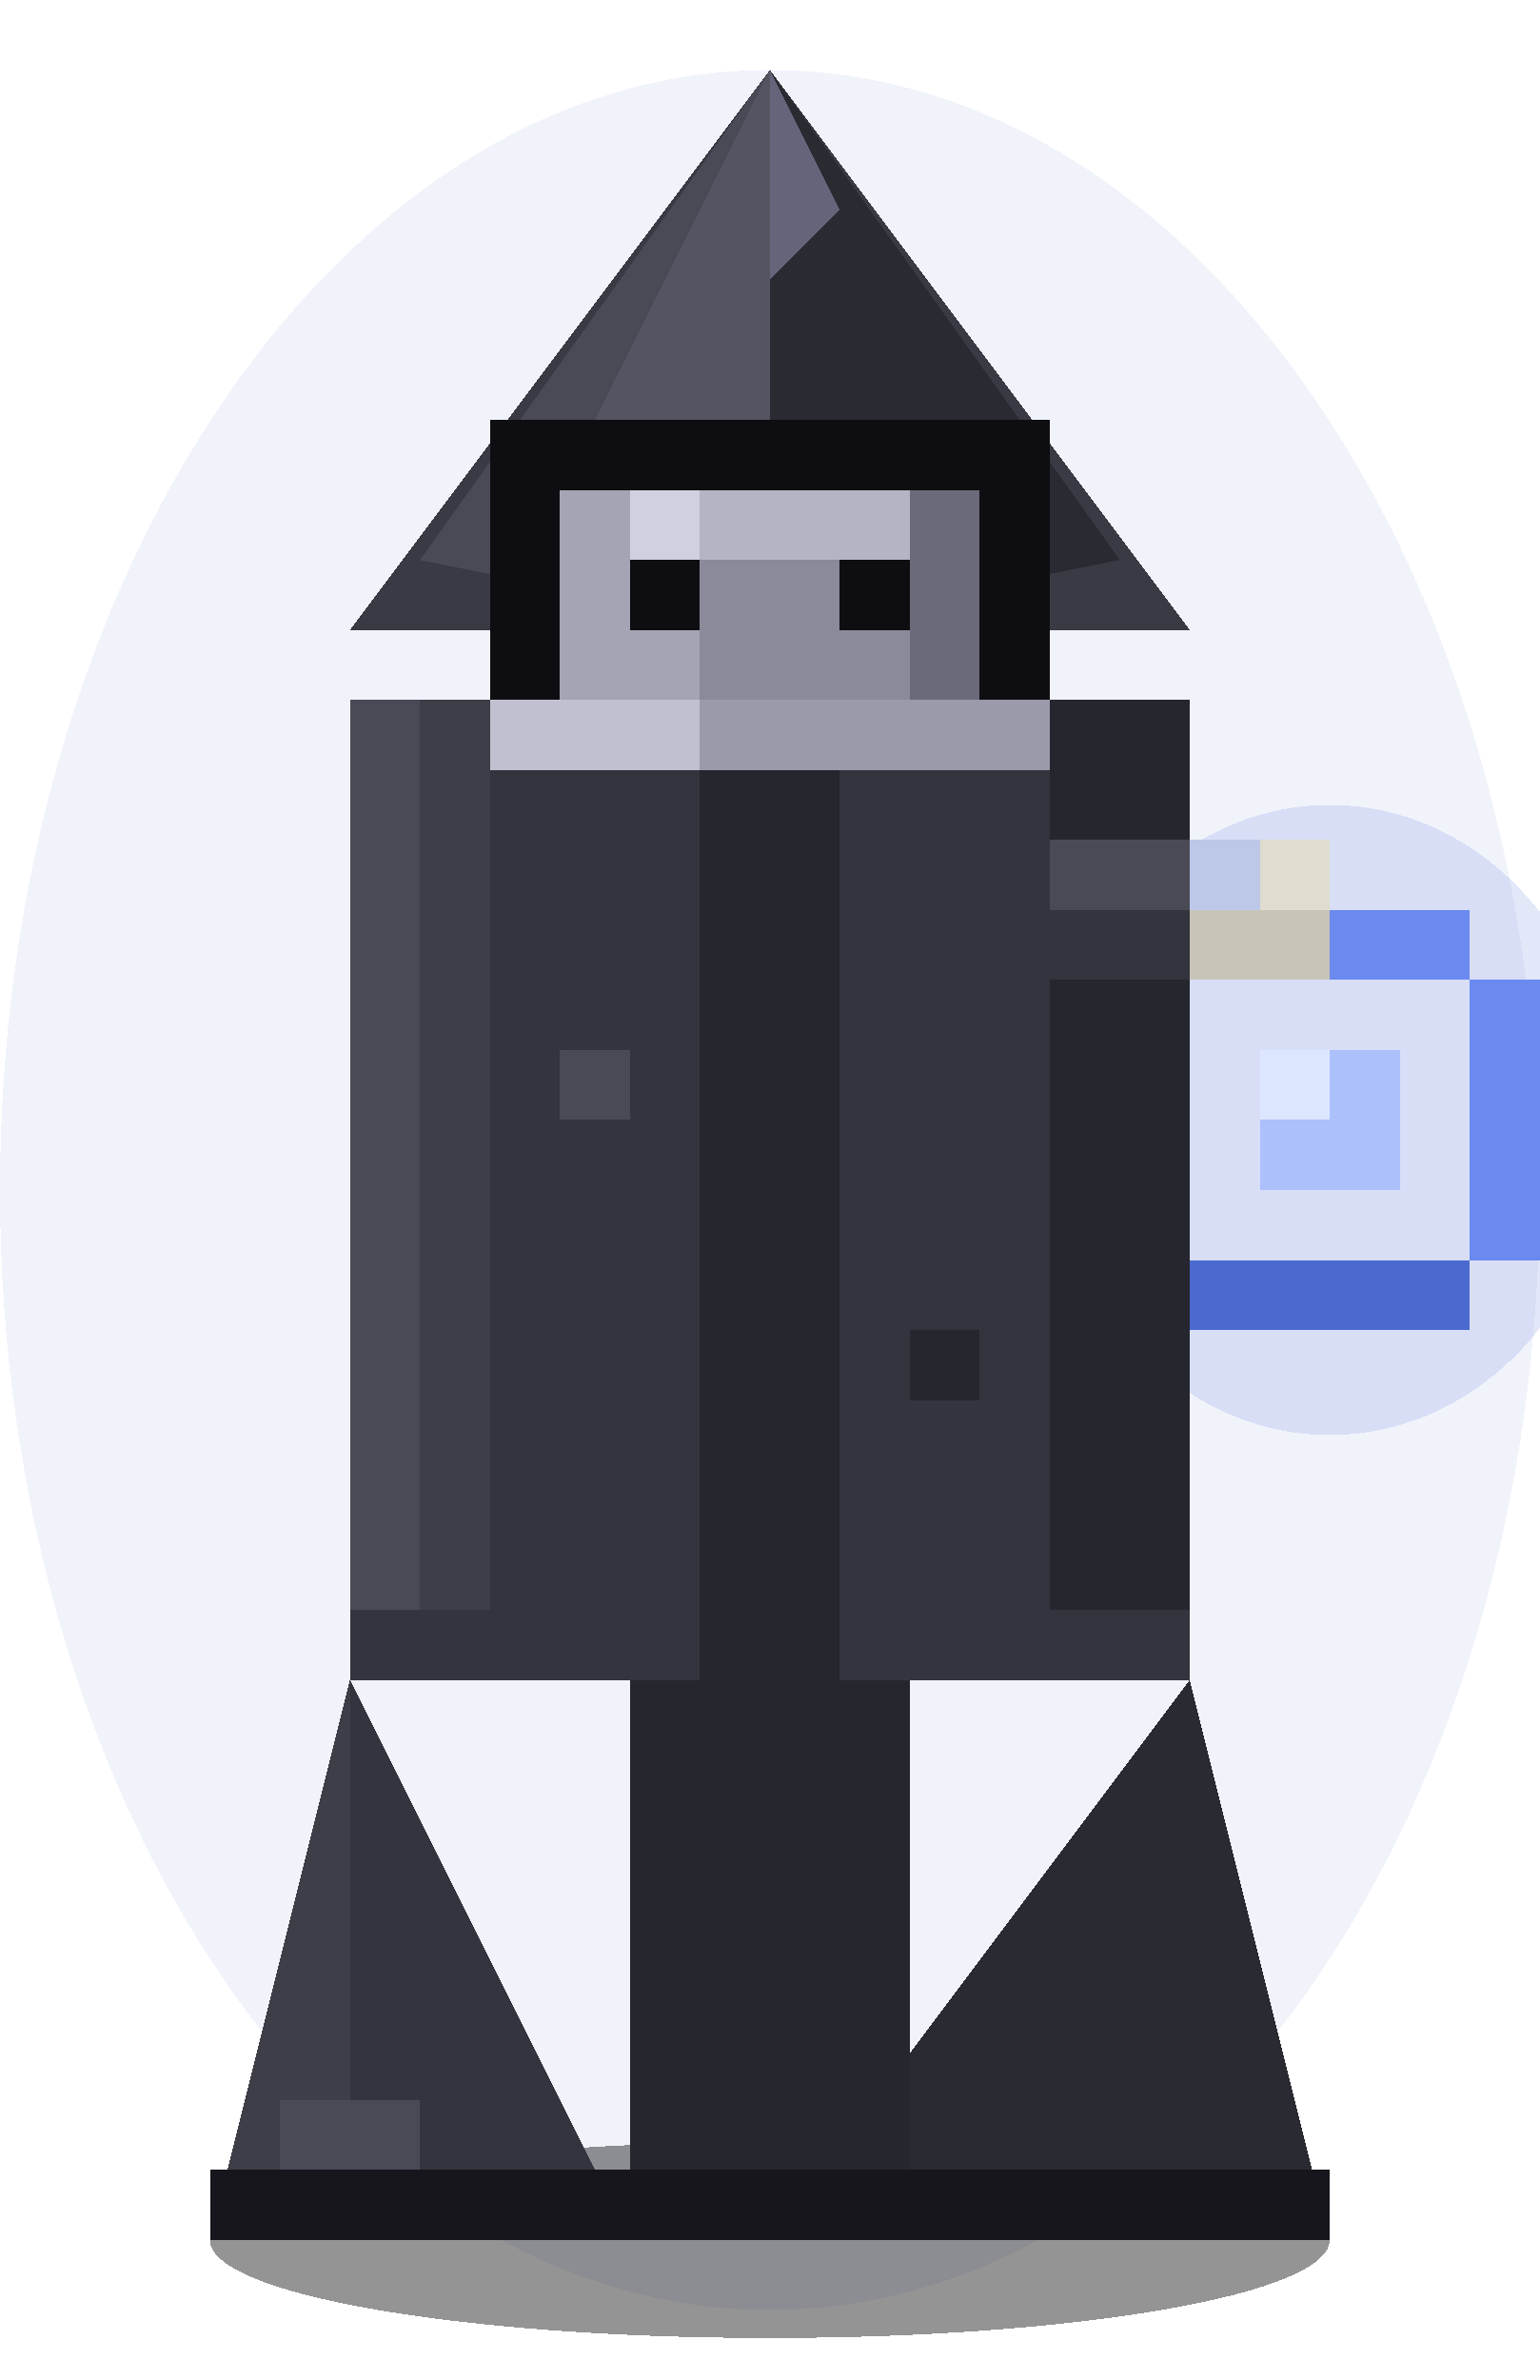
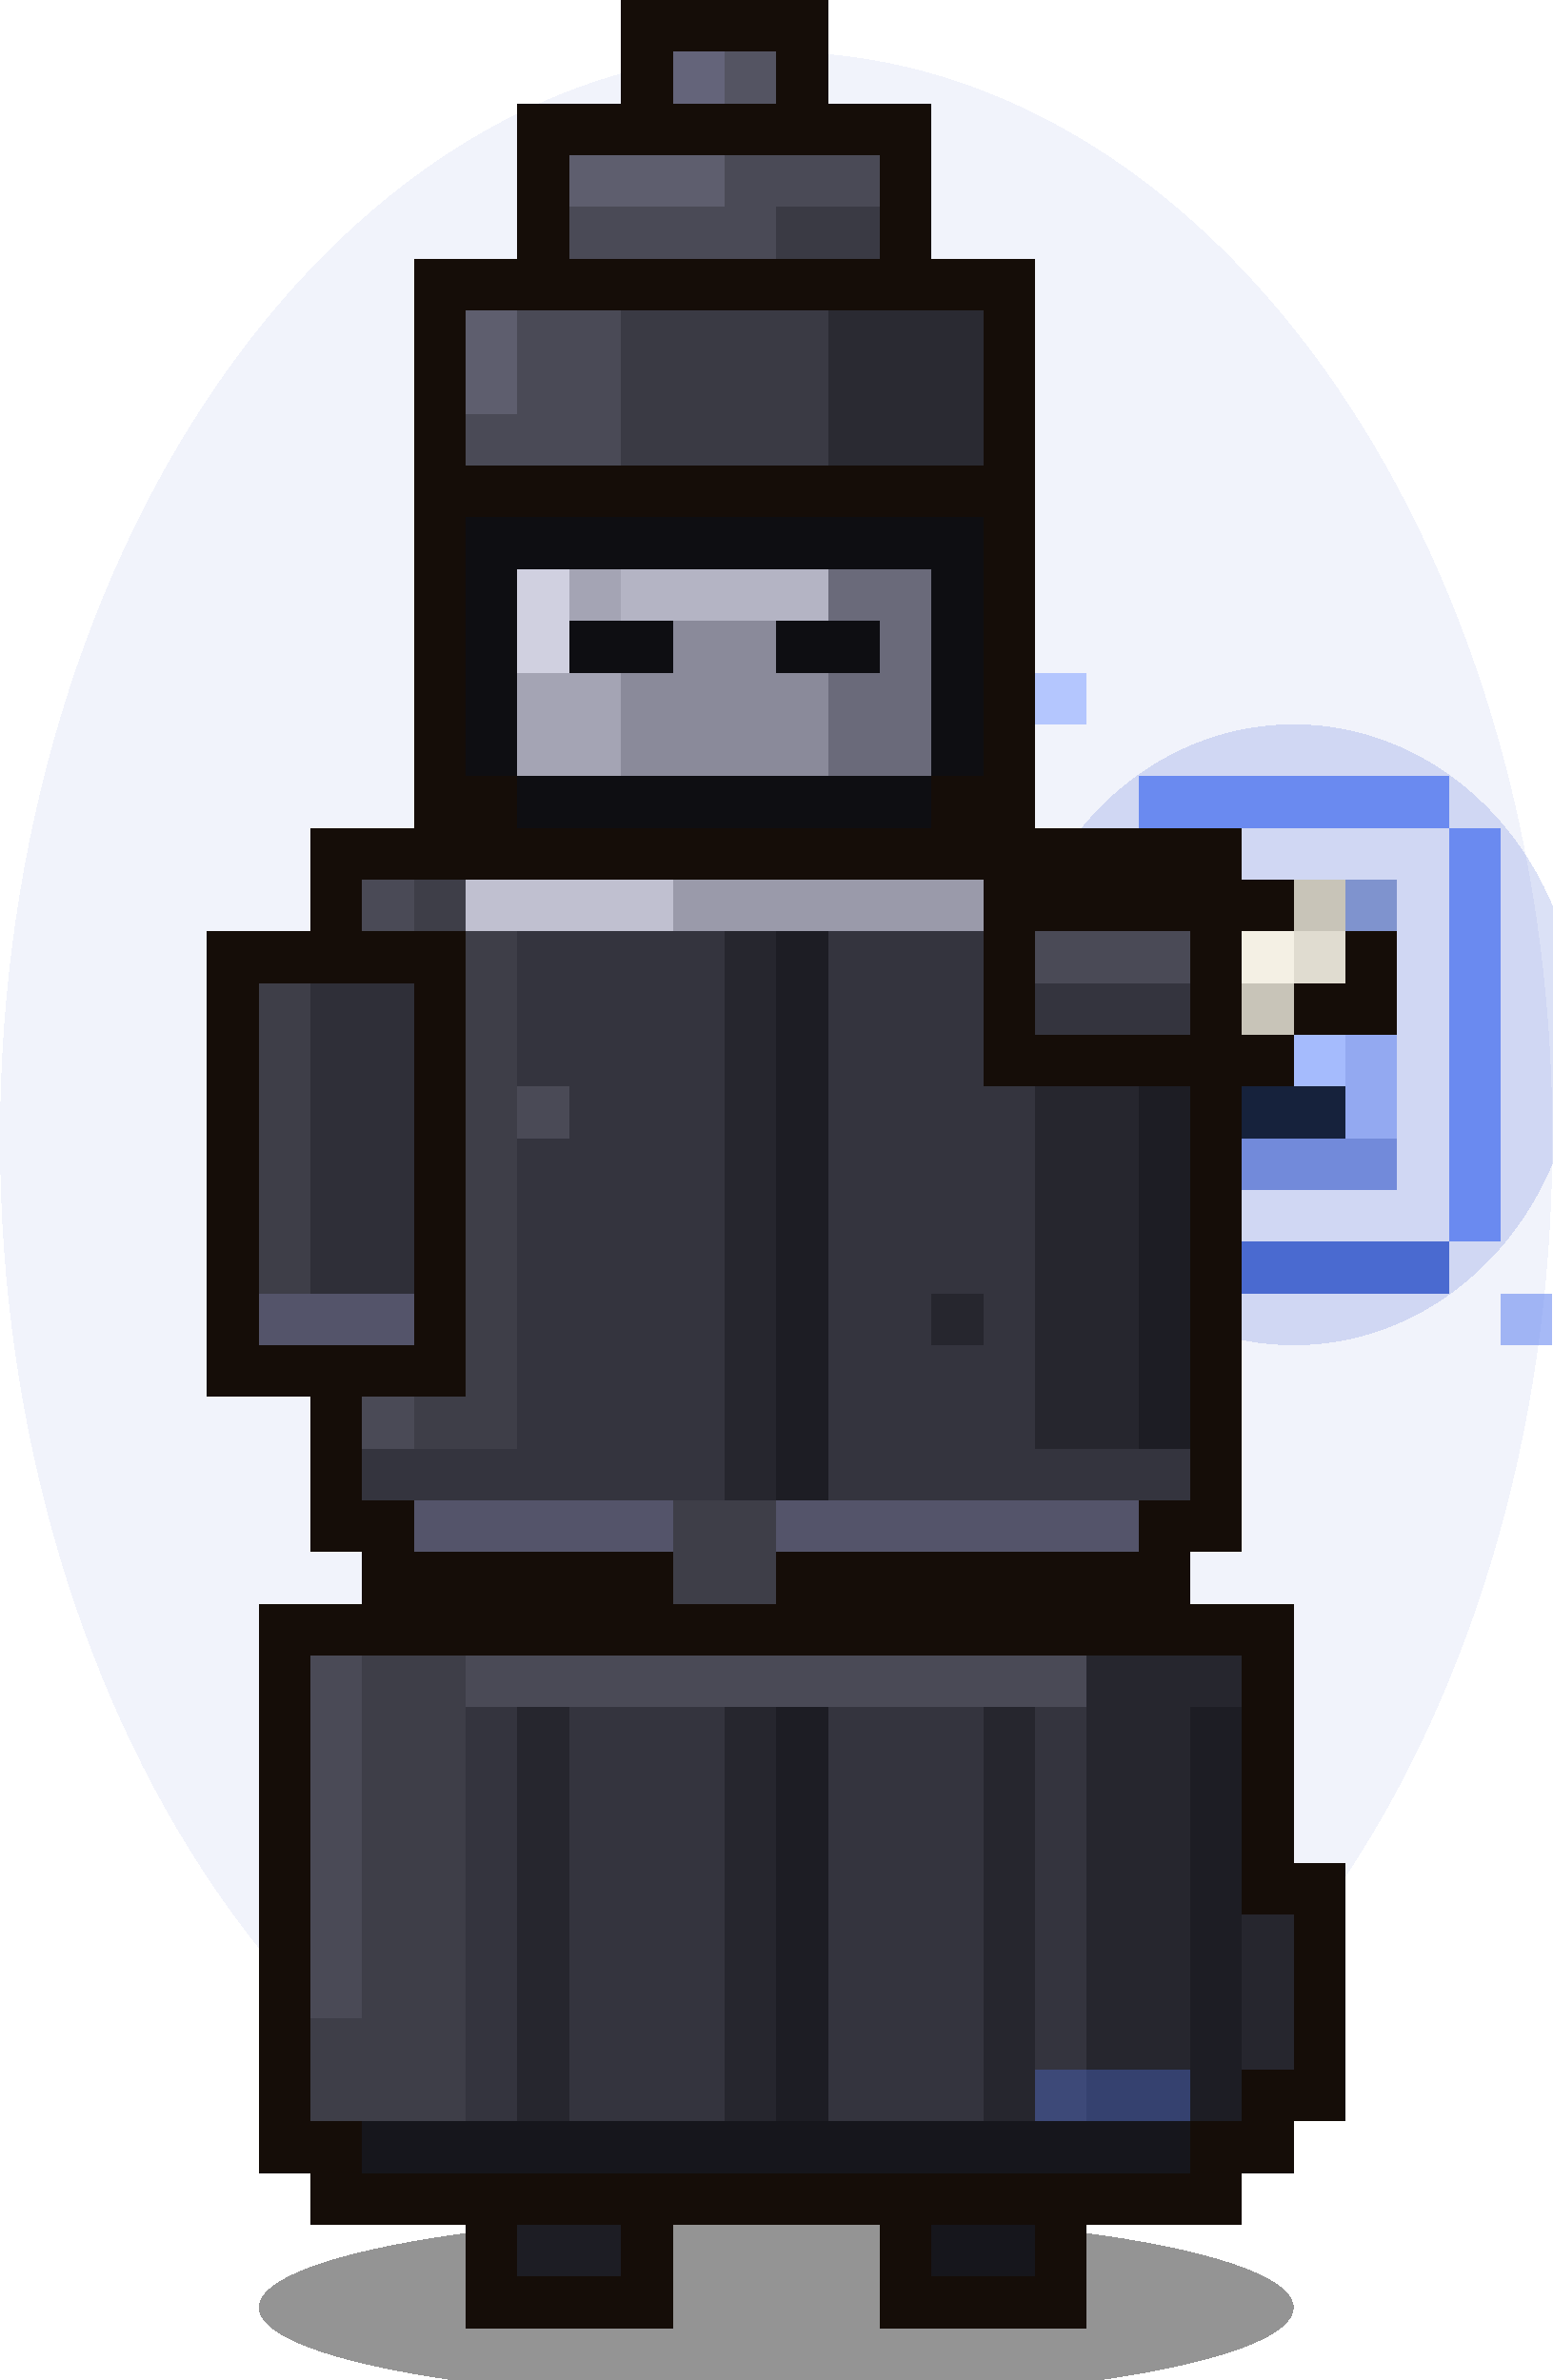
- <svg xmlns="http://www.w3.org/2000/svg" viewBox="0 0 22 34" shape-rendering="crispEdges" preserveAspectRatio="xMidYMax meet" aria-label="Cowled Conjurer">
-   <ellipse cx="11" cy="17" rx="11" ry="16" fill="#4a6ad0" opacity="0.08" />
-   <ellipse cx="11" cy="32" rx="8" ry="1.4" fill="#000" opacity="0.42" />
-   <ellipse cx="19" cy="16" rx="4" ry="4.5" fill="#4a6ad0" opacity="0.16" />
-   <rect x="17" y="13" width="4" height="1" fill="#6a8af0" />
-   <rect x="17" y="18" width="4" height="1" fill="#4a6ad0" />
-   <rect x="16" y="14" width="1" height="4" fill="#4a6ad0" />
-   <rect x="21" y="14" width="1" height="4" fill="#6a8af0" />
-   <rect x="18" y="15" width="2" height="2" fill="#9ab4ff" opacity="0.7" />
-   <rect x="18" y="15" width="1" height="1" fill="#dce6ff" />
-   <polygon points="11,1 5,9 17,9" fill="#3a3a44" />
-   <polygon points="11,1 6,8 11,9" fill="#4a4a56" />
-   <polygon points="11,1 8,7 11,9" fill="#545462" />
-   <polygon points="11,1 16,8 11,9" fill="#2a2a32" />
-   <polygon points="11,1 12,3 11,4" fill="#64647a" />
-   <rect x="7" y="6" width="8" height="5" fill="#0e0e12" />
-   <rect x="8" y="7" width="6" height="3" fill="#8a8a9a" />
-   <rect x="8" y="7" width="6" height="1" fill="#b4b4c4" />
-   <rect x="8" y="7" width="2" height="3" fill="#a4a4b4" />
-   <rect x="13" y="7" width="1" height="3" fill="#6a6a7a" />
-   <rect x="9" y="8" width="1" height="1" fill="#0e0e12" />
-   <rect x="12" y="8" width="1" height="1" fill="#0e0e12" />
-   <rect x="9" y="7" width="1" height="1" fill="#d0d0e0" />
-   <rect x="5" y="10" width="12" height="14" fill="#34343e" />
-   <rect x="5" y="10" width="12" height="1" fill="#4a4a56" />
-   <rect x="5" y="10" width="2" height="13" fill="#3e3e48" />
-   <rect x="5" y="10" width="1" height="13" fill="#4a4a56" />
-   <rect x="15" y="10" width="2" height="13" fill="#26262e" />
-   <rect x="10" y="10" width="2" height="14" fill="#26262e" />
-   <rect x="8" y="15" width="1" height="1" fill="#4a4a56" />
-   <rect x="13" y="19" width="1" height="1" fill="#26262e" />
-   <rect x="7" y="10" width="8" height="1" fill="#9a9aaa" />
-   <rect x="7" y="10" width="3" height="1" fill="#c0c0d0" />
-   <rect x="15" y="12" width="3" height="2" fill="#34343e" />
-   <rect x="15" y="12" width="3" height="1" fill="#4a4a56" />
-   <rect x="17" y="12" width="2" height="2" fill="#c8c4b8" />
-   <rect x="17" y="12" width="2" height="1" fill="#e0dcd0" />
-   <rect x="17" y="12" width="1" height="1" fill="#9ab4ff" opacity="0.5" />
-   <polygon points="5,24 3,32 9,32" fill="#34343e" />
-   <polygon points="5,24 3,32 5,32" fill="#3e3e48" />
-   <polygon points="17,24 19,32 11,32" fill="#2a2a32" />
-   <rect x="9" y="24" width="4" height="8" fill="#26262e" />
-   <rect x="3" y="31" width="16" height="1" fill="#16161c" />
-   <rect x="4" y="30" width="2" height="1" fill="#4a4a56" />
+ <svg xmlns="http://www.w3.org/2000/svg" viewBox="0 0 30 46" shape-rendering="crispEdges" preserveAspectRatio="xMidYMax meet" aria-label="Cowled Conjurer">
+   <ellipse cx="15" cy="22" rx="15" ry="21" fill="#4a6ad0" opacity="0.08" />
+   <ellipse cx="15" cy="44.6" rx="10" ry="1.8" fill="#000" opacity="0.42" />
+   <ellipse cx="25" cy="20" rx="5.5" ry="6" fill="#4a6ad0" opacity="0.2" />
+   <rect x="22" y="15" width="6" height="1" fill="#6a8af0" />
+   <rect x="22" y="24" width="6" height="1" fill="#4a6ad0" />
+   <rect x="21" y="16" width="1" height="8" fill="#4a6ad0" />
+   <rect x="28" y="16" width="1" height="8" fill="#6a8af0" />
+   <rect x="23" y="17" width="4" height="1" fill="#4a6ad0" opacity="0.7" />
+   <rect x="23" y="22" width="4" height="1" fill="#4a6ad0" opacity="0.7" />
+   <rect x="23" y="18" width="1" height="4" fill="#4a6ad0" opacity="0.6" />
+   <rect x="26" y="18" width="1" height="4" fill="#6a8af0" opacity="0.6" />
+   <rect x="24" y="19" width="2" height="2" fill="#9ab4ff" opacity="0.8" />
+   <rect x="24" y="19" width="1" height="1" fill="#dce6ff" />
+   <rect x="24" y="21" width="2" height="1" fill="#16223c" />
+   <rect x="24" y="20" width="1" height="1" fill="#0a1224" />
+   <rect x="20" y="13" width="1" height="1" fill="#9ab4ff" opacity="0.7" />
+   <rect x="29" y="25" width="1" height="1" fill="#6a8af0" opacity="0.6" />
+   <rect x="22" y="26" width="1" height="1" fill="#9ab4ff" opacity="0.5" />
+   <rect x="12" y="0" width="4" height="3" fill="#150d08" />
+   <rect x="13" y="1" width="2" height="2" fill="#545462" />
+   <rect x="13" y="1" width="1" height="1" fill="#64647a" />
+   <rect x="10" y="2" width="8" height="3" fill="#150d08" />
+   <rect x="11" y="3" width="6" height="2" fill="#4a4a56" />
+   <rect x="11" y="3" width="3" height="1" fill="#5e5e6e" />
+   <rect x="15" y="4" width="2" height="1" fill="#3a3a44" />
+   <rect x="8" y="5" width="12" height="4" fill="#150d08" />
+   <rect x="9" y="6" width="10" height="3" fill="#3a3a44" />
+   <rect x="9" y="6" width="3" height="3" fill="#4a4a56" />
+   <rect x="9" y="6" width="1" height="2" fill="#5e5e6e" />
+   <rect x="16" y="6" width="3" height="3" fill="#2a2a32" />
+   <rect x="8" y="9" width="12" height="7" fill="#150d08" />
+   <rect x="9" y="10" width="10" height="5" fill="#0e0e12" />
+   <rect x="10" y="11" width="8" height="4" fill="#8a8a9a" />
+   <rect x="10" y="11" width="8" height="1" fill="#b4b4c4" />
+   <rect x="10" y="11" width="2" height="4" fill="#a4a4b4" />
+   <rect x="10" y="11" width="1" height="2" fill="#d0d0e0" />
+   <rect x="16" y="11" width="2" height="4" fill="#6a6a7a" />
+   <rect x="11" y="12" width="2" height="1" fill="#0e0e12" />
+   <rect x="15" y="12" width="2" height="1" fill="#0e0e12" />
+   <rect x="10" y="15" width="8" height="1" fill="#0e0e12" />
+   <rect x="6" y="16" width="18" height="14" fill="#150d08" />
+   <rect x="7" y="17" width="16" height="12" fill="#34343e" />
+   <rect x="7" y="17" width="16" height="1" fill="#4a4a56" />
+   <rect x="7" y="17" width="3" height="11" fill="#3e3e48" />
+   <rect x="7" y="17" width="1" height="11" fill="#4a4a56" />
+   <rect x="20" y="17" width="3" height="11" fill="#26262e" />
+   <rect x="22" y="18" width="1" height="10" fill="#1d1d24" />
+   <rect x="9" y="17" width="12" height="1" fill="#9a9aaa" />
+   <rect x="9" y="17" width="4" height="1" fill="#c0c0d0" />
+   <rect x="14" y="18" width="2" height="11" fill="#26262e" />
+   <rect x="15" y="18" width="1" height="11" fill="#1d1d24" />
+   <rect x="10" y="21" width="1" height="1" fill="#4a4a56" />
+   <rect x="18" y="25" width="1" height="1" fill="#26262e" />
+   <rect x="19" y="17" width="6" height="4" fill="#150d08" />
+   <rect x="20" y="18" width="4" height="2" fill="#34343e" />
+   <rect x="20" y="18" width="4" height="1" fill="#4a4a56" />
+   <rect x="23" y="17" width="4" height="3" fill="#150d08" />
+   <rect x="24" y="18" width="2" height="1" fill="#e0dcd0" />
+   <rect x="24" y="18" width="1" height="1" fill="#f4f0e4" />
+   <rect x="25" y="17" width="1" height="1" fill="#c8c4b8" />
+   <rect x="24" y="19" width="1" height="1" fill="#c8c4b8" />
+   <rect x="26" y="17" width="1" height="1" fill="#9ab4ff" opacity="0.8" />
+   <rect x="4" y="18" width="5" height="8" fill="#150d08" />
+   <rect x="5" y="19" width="3" height="6" fill="#2f2f38" />
+   <rect x="5" y="19" width="1" height="6" fill="#3e3e48" />
+   <rect x="4" y="25" width="5" height="2" fill="#150d08" />
+   <rect x="5" y="25" width="3" height="1" fill="#54546a" />
+   <rect x="7" y="29" width="16" height="2" fill="#150d08" />
+   <rect x="8" y="29" width="14" height="1" fill="#54546a" />
+   <rect x="13" y="29" width="2" height="4" fill="#3e3e48" />
+   <rect x="5" y="31" width="20" height="11" fill="#150d08" />
+   <rect x="6" y="32" width="18" height="9" fill="#34343e" />
+   <rect x="6" y="32" width="18" height="1" fill="#4a4a56" />
+   <rect x="6" y="32" width="3" height="9" fill="#3e3e48" />
+   <rect x="6" y="32" width="1" height="7" fill="#4a4a56" />
+   <rect x="21" y="32" width="3" height="9" fill="#26262e" />
+   <rect x="23" y="33" width="1" height="8" fill="#1d1d24" />
+   <rect x="10" y="33" width="1" height="8" fill="#26262e" />
+   <rect x="14" y="33" width="2" height="8" fill="#26262e" />
+   <rect x="15" y="33" width="1" height="8" fill="#1d1d24" />
+   <rect x="19" y="33" width="1" height="8" fill="#26262e" />
+   <rect x="24" y="36" width="2" height="5" fill="#150d08" />
+   <rect x="24" y="37" width="1" height="3" fill="#26262e" />
+   <rect x="20" y="40" width="3" height="1" fill="#4a6ad0" opacity="0.4" />
+   <rect x="6" y="41" width="18" height="2" fill="#150d08" />
+   <rect x="7" y="41" width="16" height="1" fill="#16161c" />
+   <rect x="9" y="43" width="4" height="2" fill="#150d08" />
+   <rect x="10" y="43" width="2" height="1" fill="#1d1d24" />
+   <rect x="17" y="43" width="4" height="2" fill="#150d08" />
+   <rect x="18" y="43" width="2" height="1" fill="#16161c" />
</svg>
